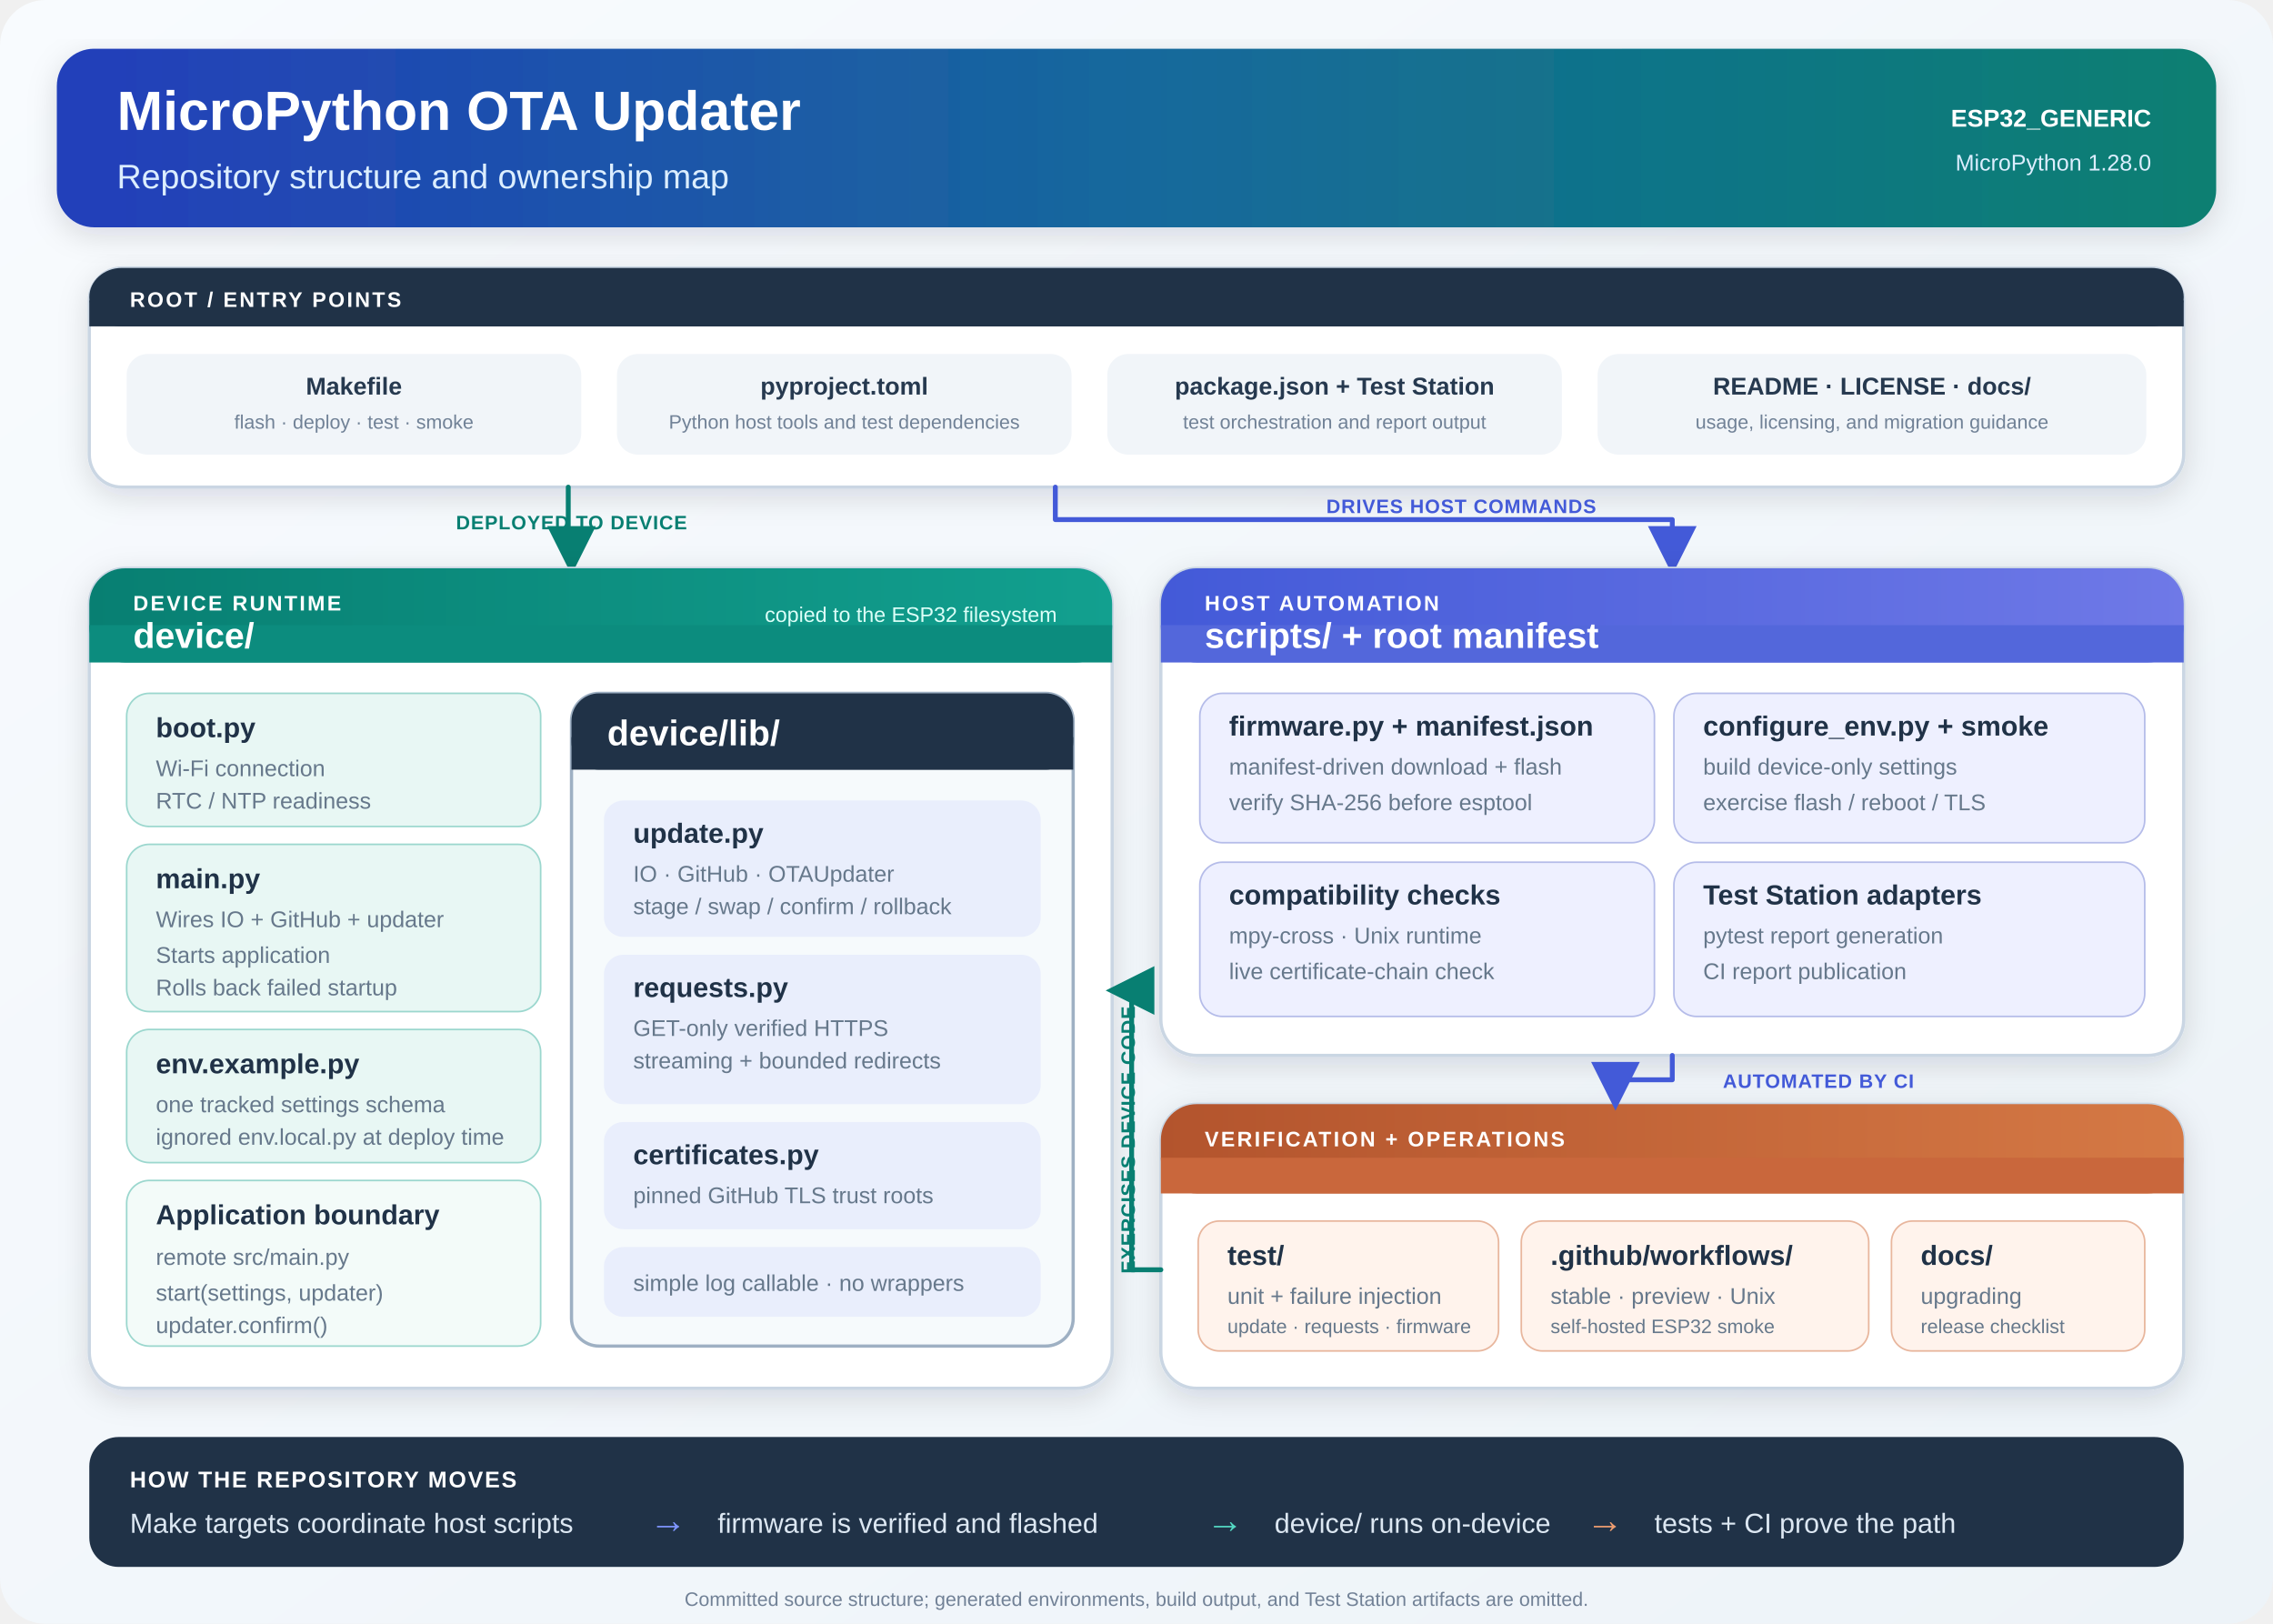
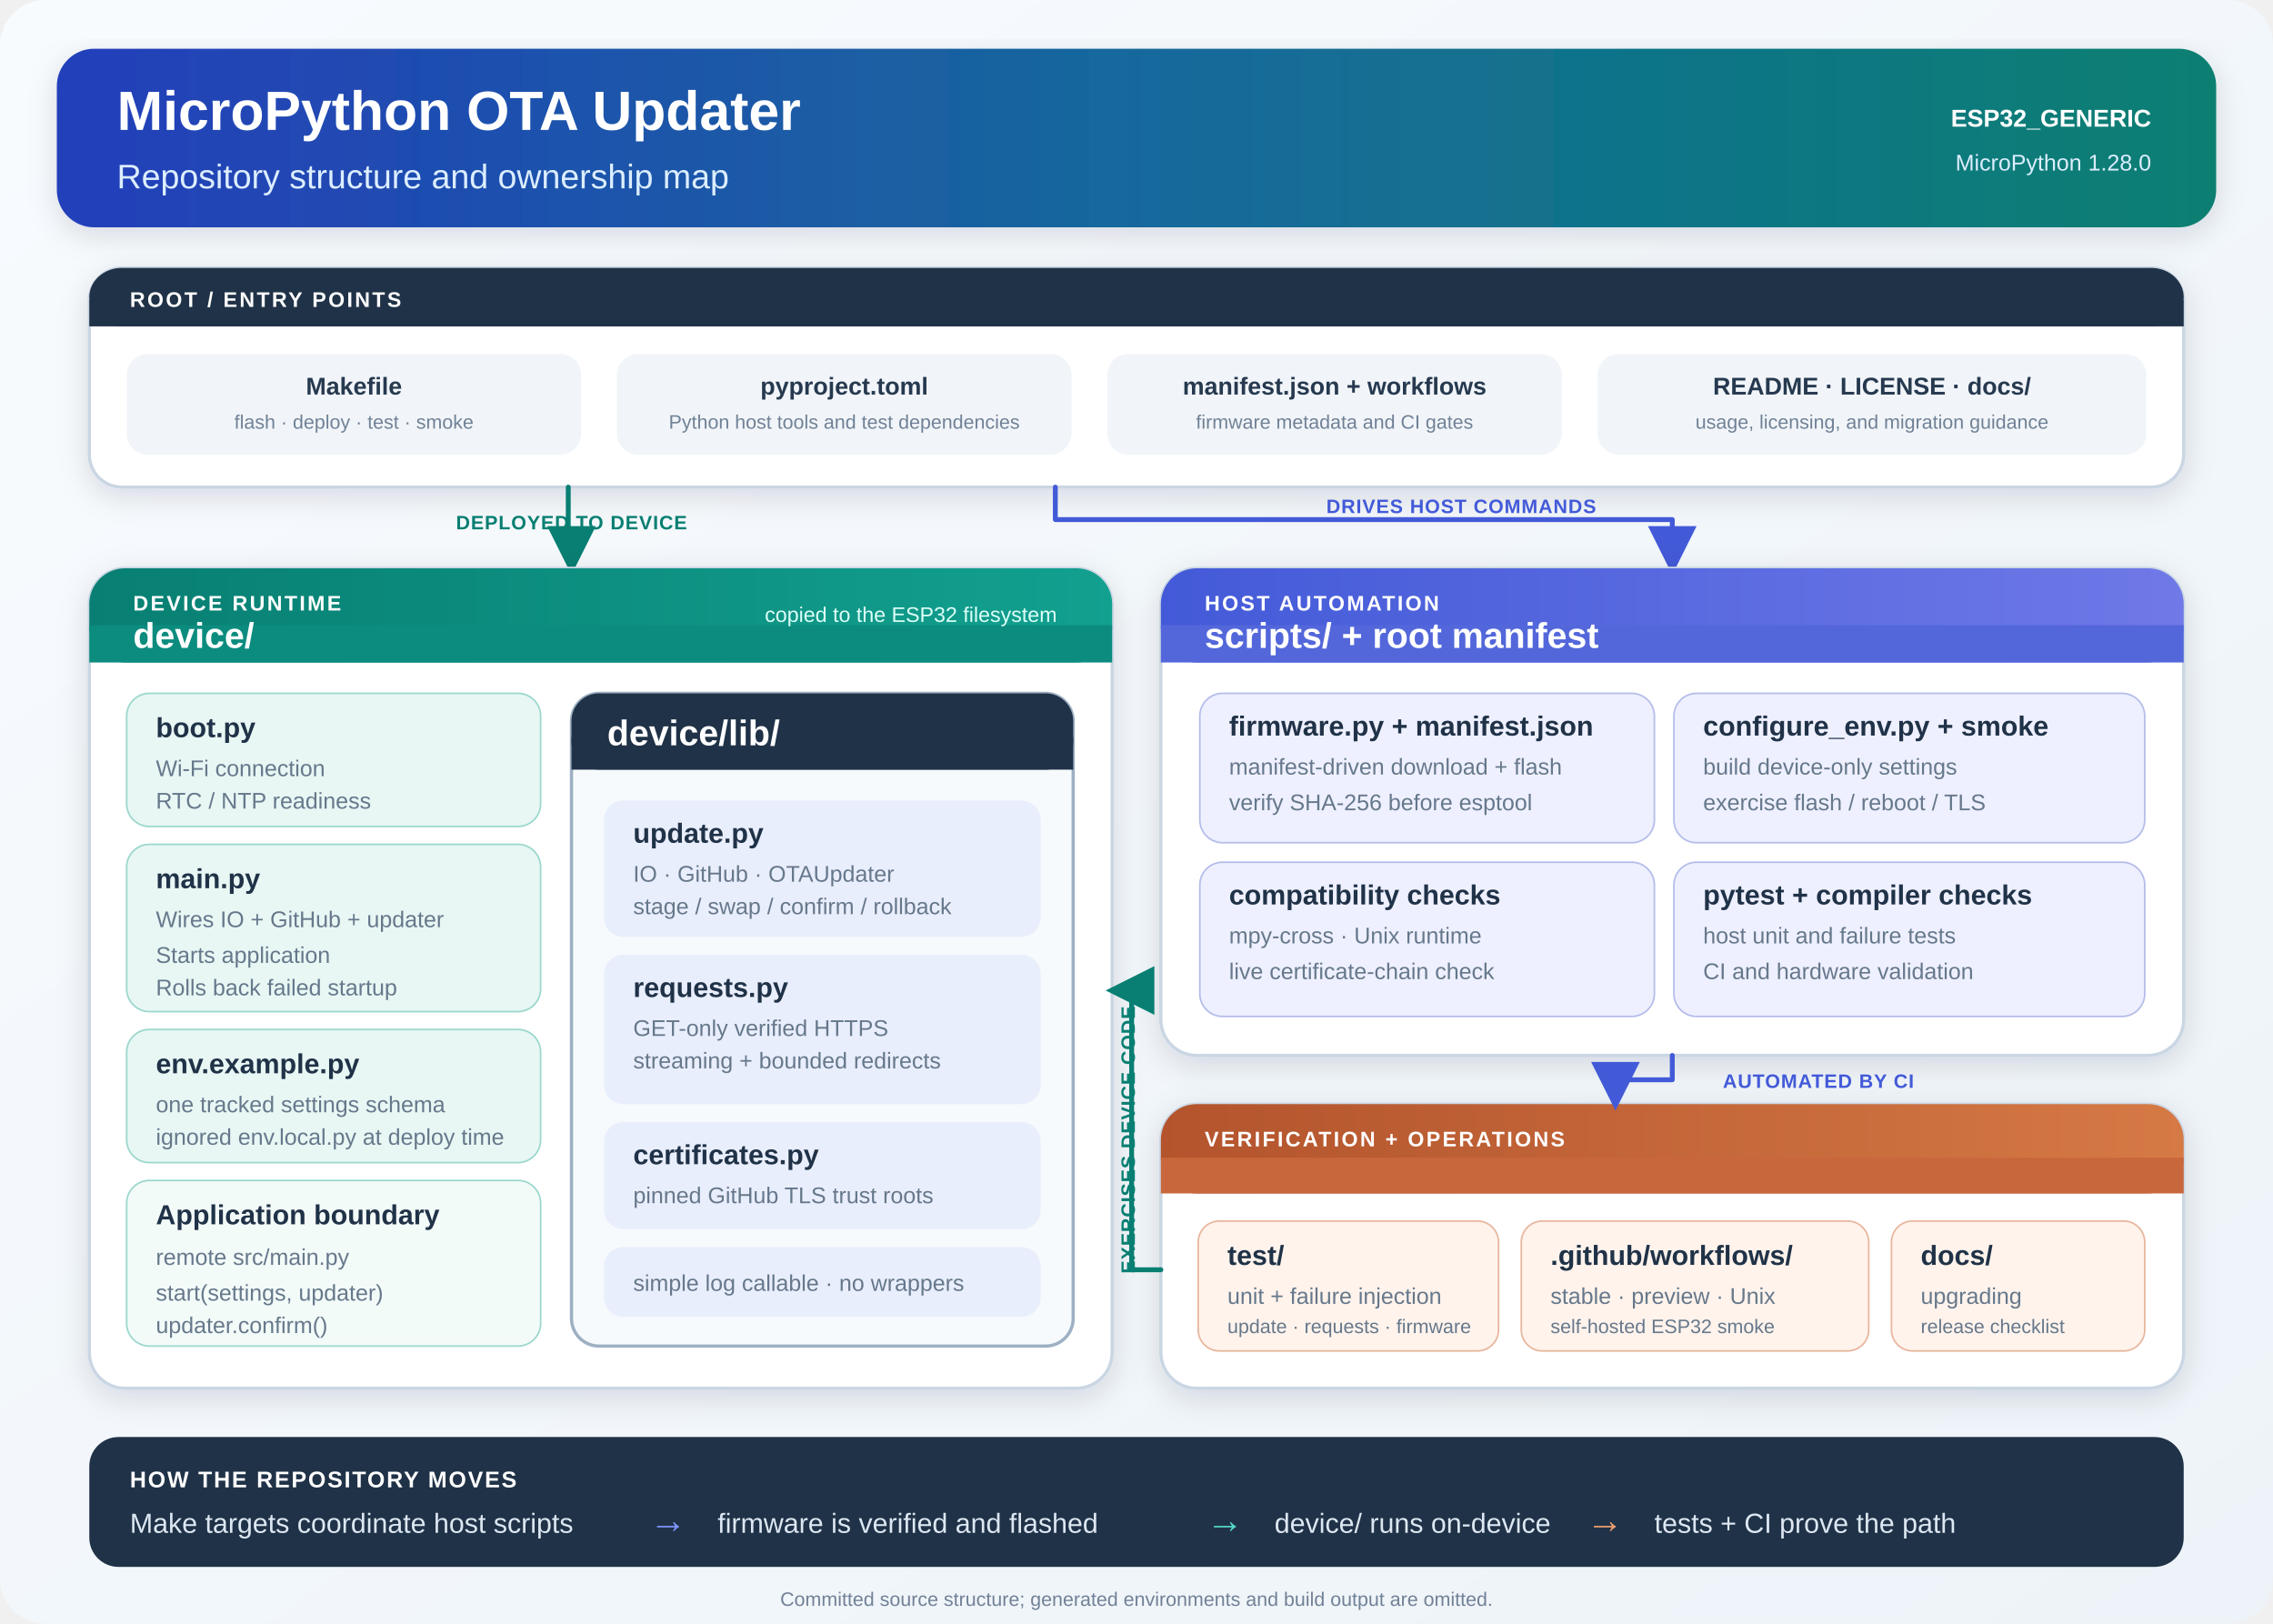
<svg xmlns="http://www.w3.org/2000/svg" width="1400" height="1000" viewBox="0 0 1400 1000" role="img" aria-labelledby="title description">
  <defs>
    <linearGradient id="page" x1="0" y1="0" x2="1" y2="1">
      <stop offset="0" stop-color="#f8fbfe" />
      <stop offset="1" stop-color="#edf3f8" />
    </linearGradient>
    <linearGradient id="hero" x1="0" y1="0" x2="1" y2="0">
      <stop offset="0" stop-color="#233fba" />
      <stop offset="0.52" stop-color="#176a9b" />
      <stop offset="1" stop-color="#087f72" />
    </linearGradient>
    <linearGradient id="device-head" x1="0" y1="0" x2="1" y2="0">
      <stop offset="0" stop-color="#087f72" />
      <stop offset="1" stop-color="#12a08f" />
    </linearGradient>
    <linearGradient id="host-head" x1="0" y1="0" x2="1" y2="0">
      <stop offset="0" stop-color="#435ad8" />
      <stop offset="1" stop-color="#6f79e7" />
    </linearGradient>
    <linearGradient id="proof-head" x1="0" y1="0" x2="1" y2="0">
      <stop offset="0" stop-color="#b3542d" />
      <stop offset="1" stop-color="#d57945" />
    </linearGradient>
    <filter id="shadow" x="-10%" y="-10%" width="120%" height="130%">
      <feDropShadow dx="0" dy="5" stdDeviation="9" flood-color="#142235" flood-opacity="0.13" />
    </filter>
    <marker id="arrow-blue" markerWidth="10" markerHeight="10" refX="8" refY="5" orient="auto">
      <path d="M0 0L10 5 0 10Z" fill="#435ad8" />
    </marker>
    <marker id="arrow-green" markerWidth="10" markerHeight="10" refX="8" refY="5" orient="auto">
      <path d="M0 0L10 5 0 10Z" fill="#087f72" />
    </marker>
    <style>
      text { font-family: -apple-system, BlinkMacSystemFont, "Segoe UI", Arial, sans-serif; }
      .card { fill: #ffffff; stroke: #cad6e3; stroke-width: 2; }
      .path { fill: #ffffff; font-size: 22px; font-weight: 800; }
      .section-label { fill: #ffffff; font-size: 13px; font-weight: 800; letter-spacing: 1.3px; }
      .file { fill: #203247; font-size: 17px; font-weight: 750; }
      .detail { fill: #66788b; font-size: 14px; }
      .tiny { fill: #66788b; font-size: 12px; }
      .root-file { fill: #26394f; font-size: 15px; font-weight: 750; text-anchor: middle; }
      .root-detail { fill: #708196; font-size: 12px; text-anchor: middle; }
      .connector { fill: none; stroke: #435ad8; stroke-width: 3; stroke-linecap: round; stroke-linejoin: round; marker-end: url(#arrow-blue); }
      .connector-green { fill: none; stroke: #087f72; stroke-width: 3; stroke-linecap: round; stroke-linejoin: round; marker-end: url(#arrow-green); }
      .flow-label { fill: #435ad8; font-size: 12px; font-weight: 800; letter-spacing: .5px; text-anchor: middle; }
      .flow-label-green { fill: #087f72; font-size: 12px; font-weight: 800; letter-spacing: .5px; text-anchor: middle; }
    </style>
  </defs>
  <rect width="1400" height="1000" rx="28" fill="url(#page)" />
  <rect x="35" y="30" width="1330" height="110" rx="23" fill="url(#hero)" filter="url(#shadow)" />
  <text x="72" y="80" fill="#ffffff" font-size="34" font-weight="850">MicroPython OTA Updater</text>
  <text x="72" y="116" fill="#dceeff" font-size="21">Repository structure and ownership map</text>
  <text x="1325" y="78" text-anchor="end" fill="#ffffff" font-size="15" font-weight="750">ESP32_GENERIC</text>
  <text x="1325" y="105" text-anchor="end" fill="#dceeff" font-size="14">MicroPython 1.28.0</text>
  <rect class="card" x="55" y="165" width="1290" height="135" rx="20" filter="url(#shadow)" />
  <rect x="55" y="165" width="1290" height="36" rx="20" fill="#203247" />
  <rect x="55" y="185" width="1290" height="16" fill="#203247" />
  <text class="section-label" x="80" y="189">ROOT / ENTRY POINTS</text>
  <rect x="78" y="218" width="280" height="62" rx="13" fill="#f1f5f9" />
  <text class="root-file" x="218" y="243">Makefile</text>
  <text class="root-detail" x="218" y="264">flash · deploy · test · smoke</text>
  <rect x="380" y="218" width="280" height="62" rx="13" fill="#f1f5f9" />
  <text class="root-file" x="520" y="243">pyproject.toml</text>
  <text class="root-detail" x="520" y="264">Python host tools and test dependencies</text>
  <rect x="682" y="218" width="280" height="62" rx="13" fill="#f1f5f9" />
-   <text class="root-file" x="822" y="243">package.json + Test Station</text>
-   <text class="root-detail" x="822" y="264">test orchestration and report output</text>
+   <text class="root-file" x="822" y="243">manifest.json + workflows</text>
+   <text class="root-detail" x="822" y="264">firmware metadata and CI gates</text>
  <rect x="984" y="218" width="338" height="62" rx="13" fill="#f1f5f9" />
  <text class="root-file" x="1153" y="243">README · LICENSE · docs/</text>
  <text class="root-detail" x="1153" y="264">usage, licensing, and migration guidance</text>
  <path class="connector-green" d="M350 300V327H352V348" />
  <text class="flow-label-green" x="352" y="326">DEPLOYED TO DEVICE</text>
  <path class="connector" d="M650 300V320H1030V348" />
  <text class="flow-label" x="900" y="316">DRIVES HOST COMMANDS</text>
  <rect class="card" x="55" y="350" width="630" height="505" rx="22" filter="url(#shadow)" />
  <rect x="55" y="350" width="630" height="58" rx="22" fill="url(#device-head)" />
  <rect x="55" y="385" width="630" height="23" fill="#0c8c7e" />
  <text class="section-label" x="82" y="376">DEVICE RUNTIME</text>
  <text class="path" x="82" y="399">device/</text>
  <text x="651" y="383" text-anchor="end" fill="#dcfff8" font-size="13">copied to the ESP32 filesystem</text>
  <rect x="78" y="427" width="255" height="82" rx="14" fill="#e8f7f4" stroke="#9bd7ce" />
  <text class="file" x="96" y="454">boot.py</text>
  <text class="detail" x="96" y="478">Wi-Fi connection</text>
  <text class="detail" x="96" y="498">RTC / NTP readiness</text>
  <rect x="78" y="520" width="255" height="103" rx="14" fill="#e8f7f4" stroke="#9bd7ce" />
  <text class="file" x="96" y="547">main.py</text>
  <text class="detail" x="96" y="571">Wires IO + GitHub + updater</text>
  <text class="detail" x="96" y="593">Starts application</text>
  <text class="detail" x="96" y="613">Rolls back failed startup</text>
  <rect x="78" y="634" width="255" height="82" rx="14" fill="#e8f7f4" stroke="#9bd7ce" />
  <text class="file" x="96" y="661">env.example.py</text>
  <text class="detail" x="96" y="685">one tracked settings schema</text>
  <text class="detail" x="96" y="705">ignored env.local.py at deploy time</text>
  <rect x="78" y="727" width="255" height="102" rx="14" fill="#f3fbf9" stroke="#9bd7ce" />
  <text class="file" x="96" y="754">Application boundary</text>
  <text class="detail" x="96" y="779">remote src/main.py</text>
  <text class="detail" x="96" y="801">start(settings, updater)</text>
  <text class="detail" x="96" y="821">updater.confirm()</text>
  <rect x="352" y="427" width="309" height="402" rx="17" fill="#f6fafc" stroke="#9eb0c3" stroke-width="2" />
  <rect x="352" y="427" width="309" height="47" rx="17" fill="#203247" />
  <rect x="352" y="454" width="309" height="20" fill="#203247" />
  <text class="path" x="374" y="459">device/lib/</text>
  <rect x="372" y="493" width="269" height="84" rx="12" fill="#e9eefc" />
  <text class="file" x="390" y="519">update.py</text>
  <text class="detail" x="390" y="543">IO · GitHub · OTAUpdater</text>
  <text class="detail" x="390" y="563">stage / swap / confirm / rollback</text>
  <rect x="372" y="588" width="269" height="92" rx="12" fill="#e9eefc" />
  <text class="file" x="390" y="614">requests.py</text>
  <text class="detail" x="390" y="638">GET-only verified HTTPS</text>
  <text class="detail" x="390" y="658">streaming + bounded redirects</text>
  <rect x="372" y="691" width="269" height="66" rx="12" fill="#e9eefc" />
  <text class="file" x="390" y="717">certificates.py</text>
  <text class="detail" x="390" y="741">pinned GitHub TLS trust roots</text>
  <rect x="372" y="768" width="269" height="43" rx="12" fill="#e9eefc" />
  <text class="detail" x="390" y="795">simple log callable · no wrappers</text>
  <rect class="card" x="715" y="350" width="630" height="300" rx="22" filter="url(#shadow)" />
  <rect x="715" y="350" width="630" height="58" rx="22" fill="url(#host-head)" />
  <rect x="715" y="385" width="630" height="23" fill="#5367db" />
  <text class="section-label" x="742" y="376">HOST AUTOMATION</text>
  <text class="path" x="742" y="399">scripts/ + root manifest</text>
  <rect x="739" y="427" width="280" height="92" rx="14" fill="#eef0ff" stroke="#b5bce9" />
  <text class="file" x="757" y="453">firmware.py + manifest.json</text>
  <text class="detail" x="757" y="477">manifest-driven download + flash</text>
  <text class="detail" x="757" y="499">verify SHA-256 before esptool</text>
  <rect x="1031" y="427" width="290" height="92" rx="14" fill="#eef0ff" stroke="#b5bce9" />
  <text class="file" x="1049" y="453">configure_env.py + smoke</text>
  <text class="detail" x="1049" y="477">build device-only settings</text>
  <text class="detail" x="1049" y="499">exercise flash / reboot / TLS</text>
  <rect x="739" y="531" width="280" height="95" rx="14" fill="#eef0ff" stroke="#b5bce9" />
  <text class="file" x="757" y="557">compatibility checks</text>
  <text class="detail" x="757" y="581">mpy-cross · Unix runtime</text>
  <text class="detail" x="757" y="603">live certificate-chain check</text>
  <rect x="1031" y="531" width="290" height="95" rx="14" fill="#eef0ff" stroke="#b5bce9" />
-   <text class="file" x="1049" y="557">Test Station adapters</text>
-   <text class="detail" x="1049" y="581">pytest report generation</text>
-   <text class="detail" x="1049" y="603">CI report publication</text>
+   <text class="file" x="1049" y="557">pytest + compiler checks</text>
+   <text class="detail" x="1049" y="581">host unit and failure tests</text>
+   <text class="detail" x="1049" y="603">CI and hardware validation</text>
  <rect class="card" x="715" y="680" width="630" height="175" rx="22" filter="url(#shadow)" />
  <rect x="715" y="680" width="630" height="55" rx="22" fill="url(#proof-head)" />
  <rect x="715" y="713" width="630" height="22" fill="#c9673c" />
  <text class="section-label" x="742" y="706">VERIFICATION + OPERATIONS</text>
  <rect x="738" y="752" width="185" height="80" rx="13" fill="#fff3ec" stroke="#e8b69d" />
  <text class="file" x="756" y="779">test/</text>
  <text class="detail" x="756" y="803">unit + failure injection</text>
  <text class="tiny" x="756" y="821">update · requests · firmware</text>
  <rect x="937" y="752" width="214" height="80" rx="13" fill="#fff3ec" stroke="#e8b69d" />
  <text class="file" x="955" y="779">.github/workflows/</text>
  <text class="detail" x="955" y="803">stable · preview · Unix</text>
  <text class="tiny" x="955" y="821">self-hosted ESP32 smoke</text>
  <rect x="1165" y="752" width="156" height="80" rx="13" fill="#fff3ec" stroke="#e8b69d" />
  <text class="file" x="1183" y="779">docs/</text>
  <text class="detail" x="1183" y="803">upgrading</text>
  <text class="tiny" x="1183" y="821">release checklist</text>
  <path class="connector" d="M1030 650V665H995V678" />
  <text class="flow-label" x="1120" y="670">AUTOMATED BY CI</text>
  <path class="connector-green" d="M715 782H697V610H687" />
  <text class="flow-label-green" x="699" y="702" transform="rotate(-90 699 702)">EXERCISES DEVICE CODE</text>
  <rect x="55" y="885" width="1290" height="80" rx="18" fill="#203247" />
  <text x="80" y="916" fill="#ffffff" font-size="14" font-weight="800" letter-spacing="1">HOW THE REPOSITORY MOVES</text>
  <text x="80" y="944" fill="#dce7f2" font-size="17">Make targets coordinate host scripts</text>
  <text x="400" y="944" fill="#7f96ff" font-size="23" font-weight="800">→</text>
  <text x="442" y="944" fill="#dce7f2" font-size="17">firmware is verified and flashed</text>
  <text x="743" y="944" fill="#54d9c4" font-size="23" font-weight="800">→</text>
  <text x="785" y="944" fill="#dce7f2" font-size="17">device/ runs on-device</text>
  <text x="977" y="944" fill="#ef9d70" font-size="23" font-weight="800">→</text>
  <text x="1019" y="944" fill="#dce7f2" font-size="17">tests + CI prove the path</text>
-   <text x="700" y="989" text-anchor="middle" fill="#718196" font-size="12">Committed source structure; generated environments, build output, and Test Station artifacts are omitted.</text>
+   <text x="700" y="989" text-anchor="middle" fill="#718196" font-size="12">Committed source structure; generated environments and build output are omitted.</text>
</svg>
